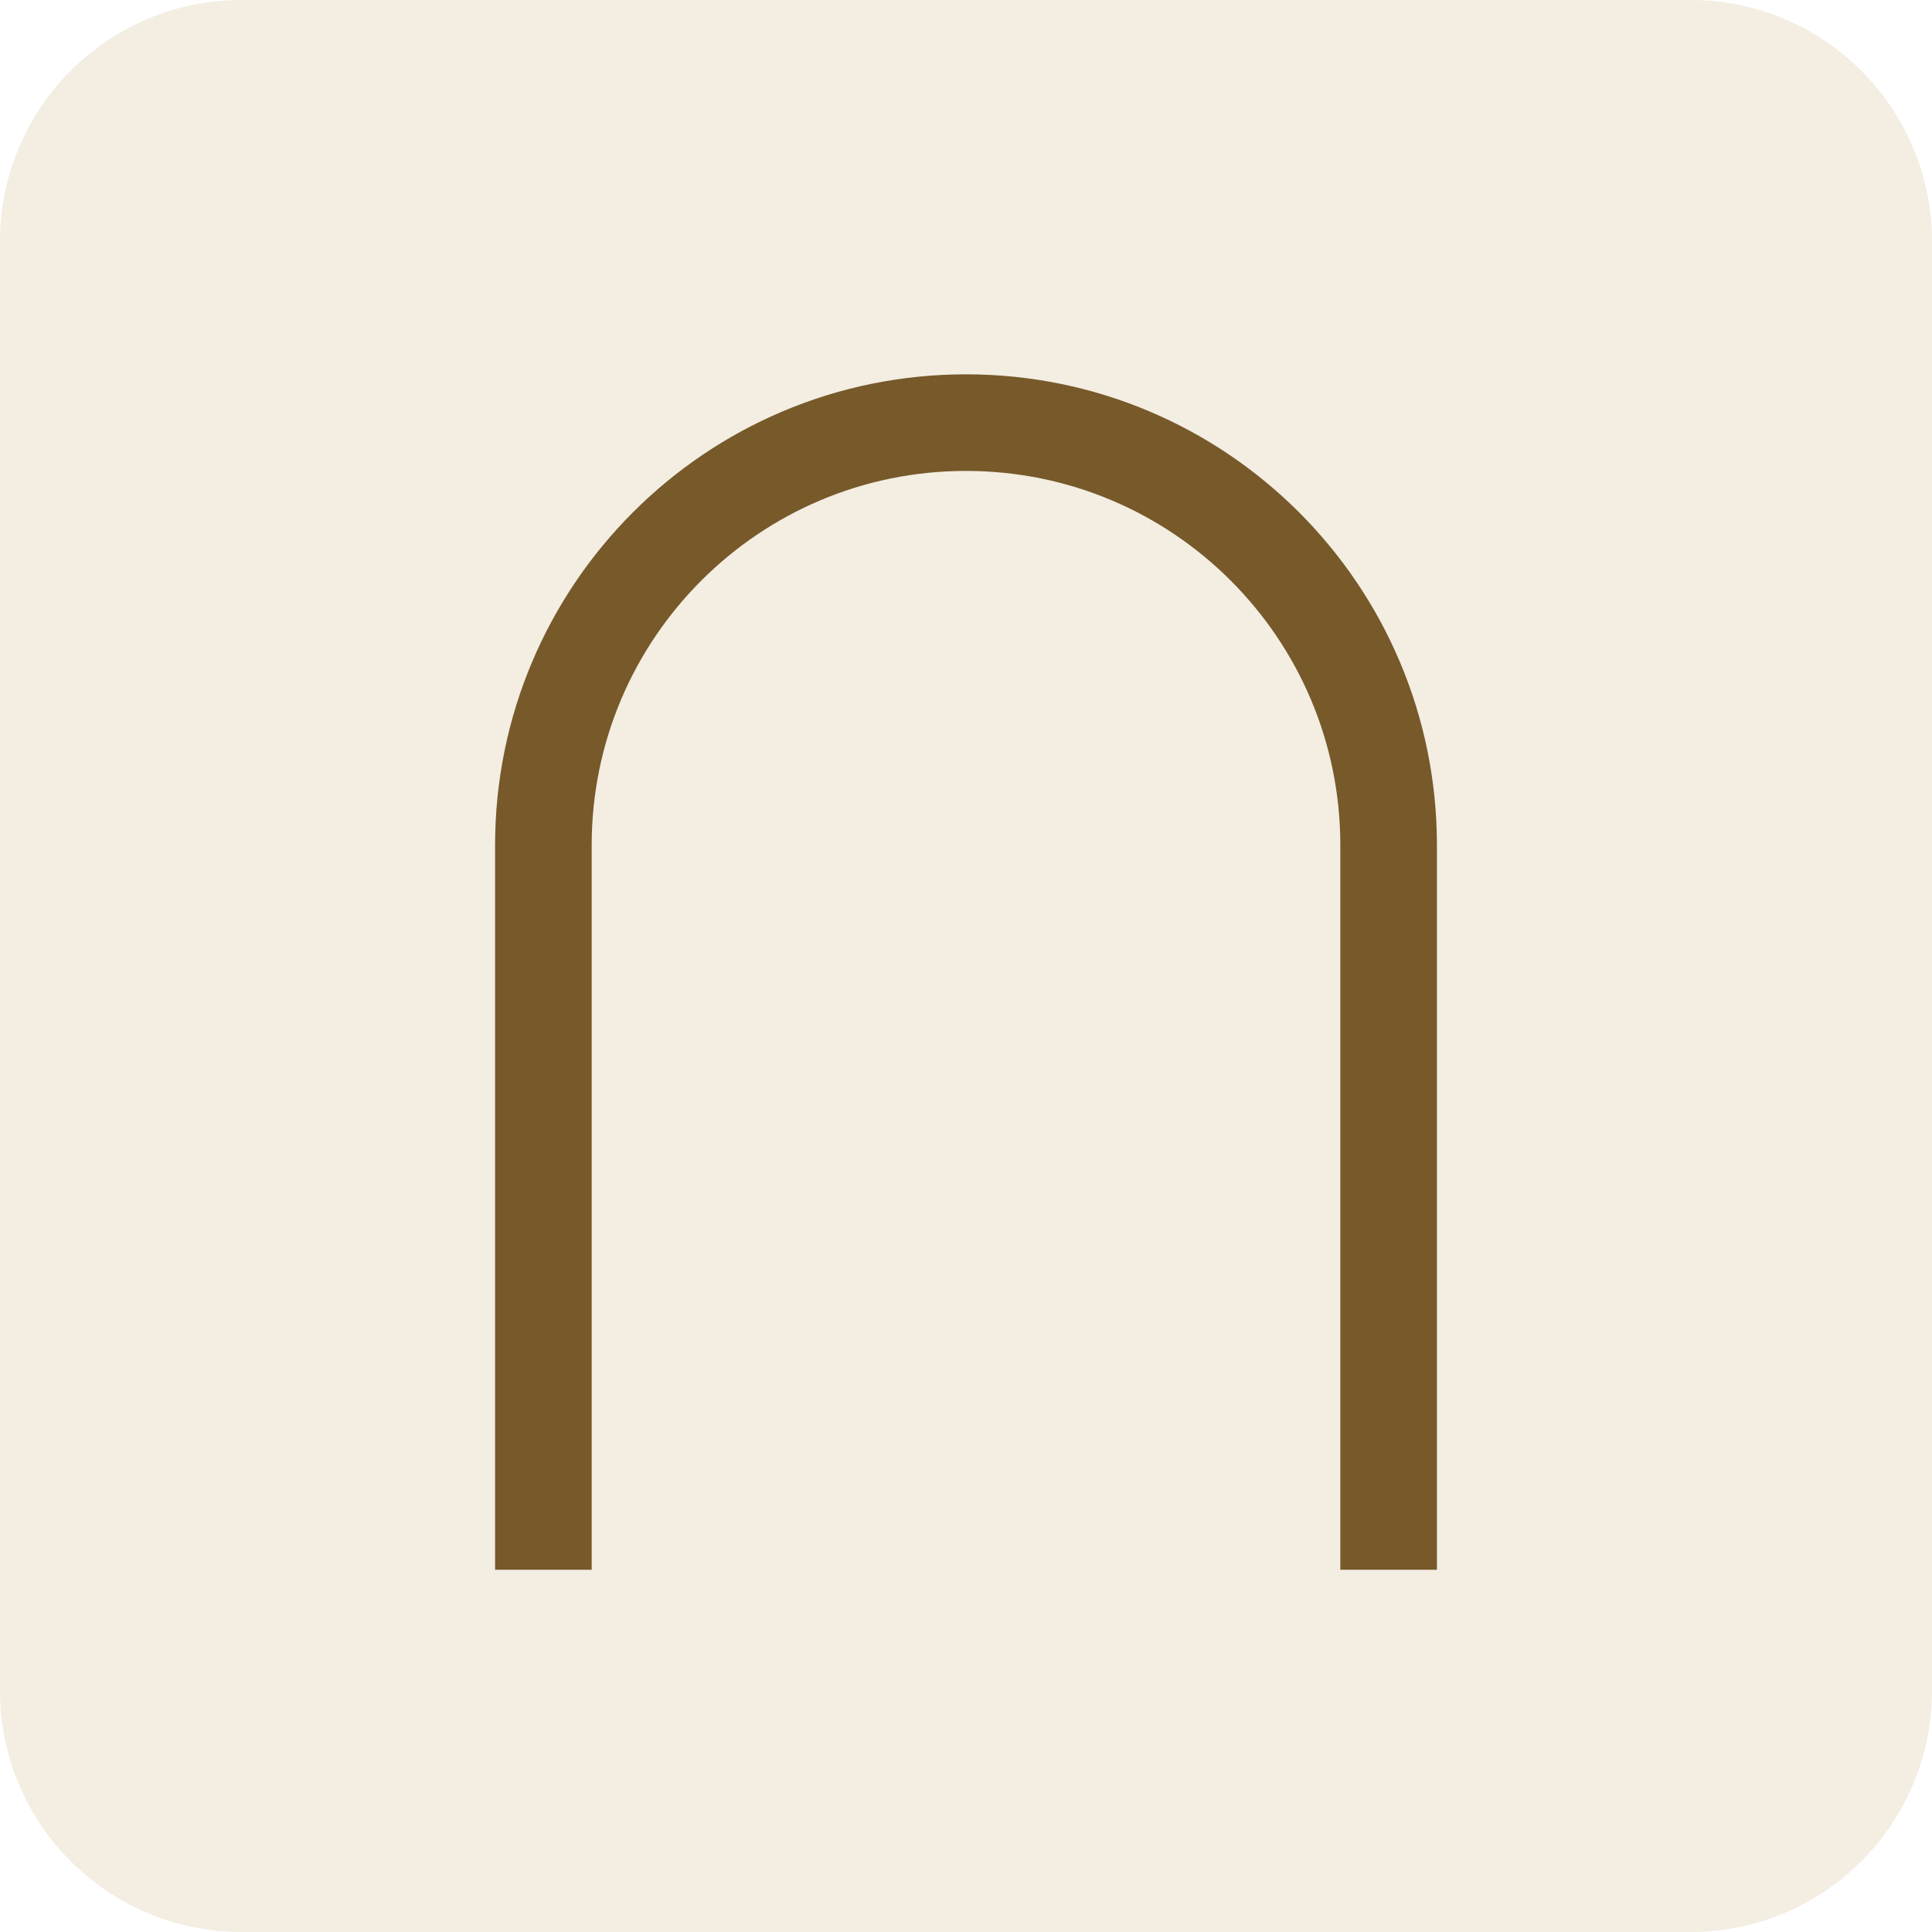
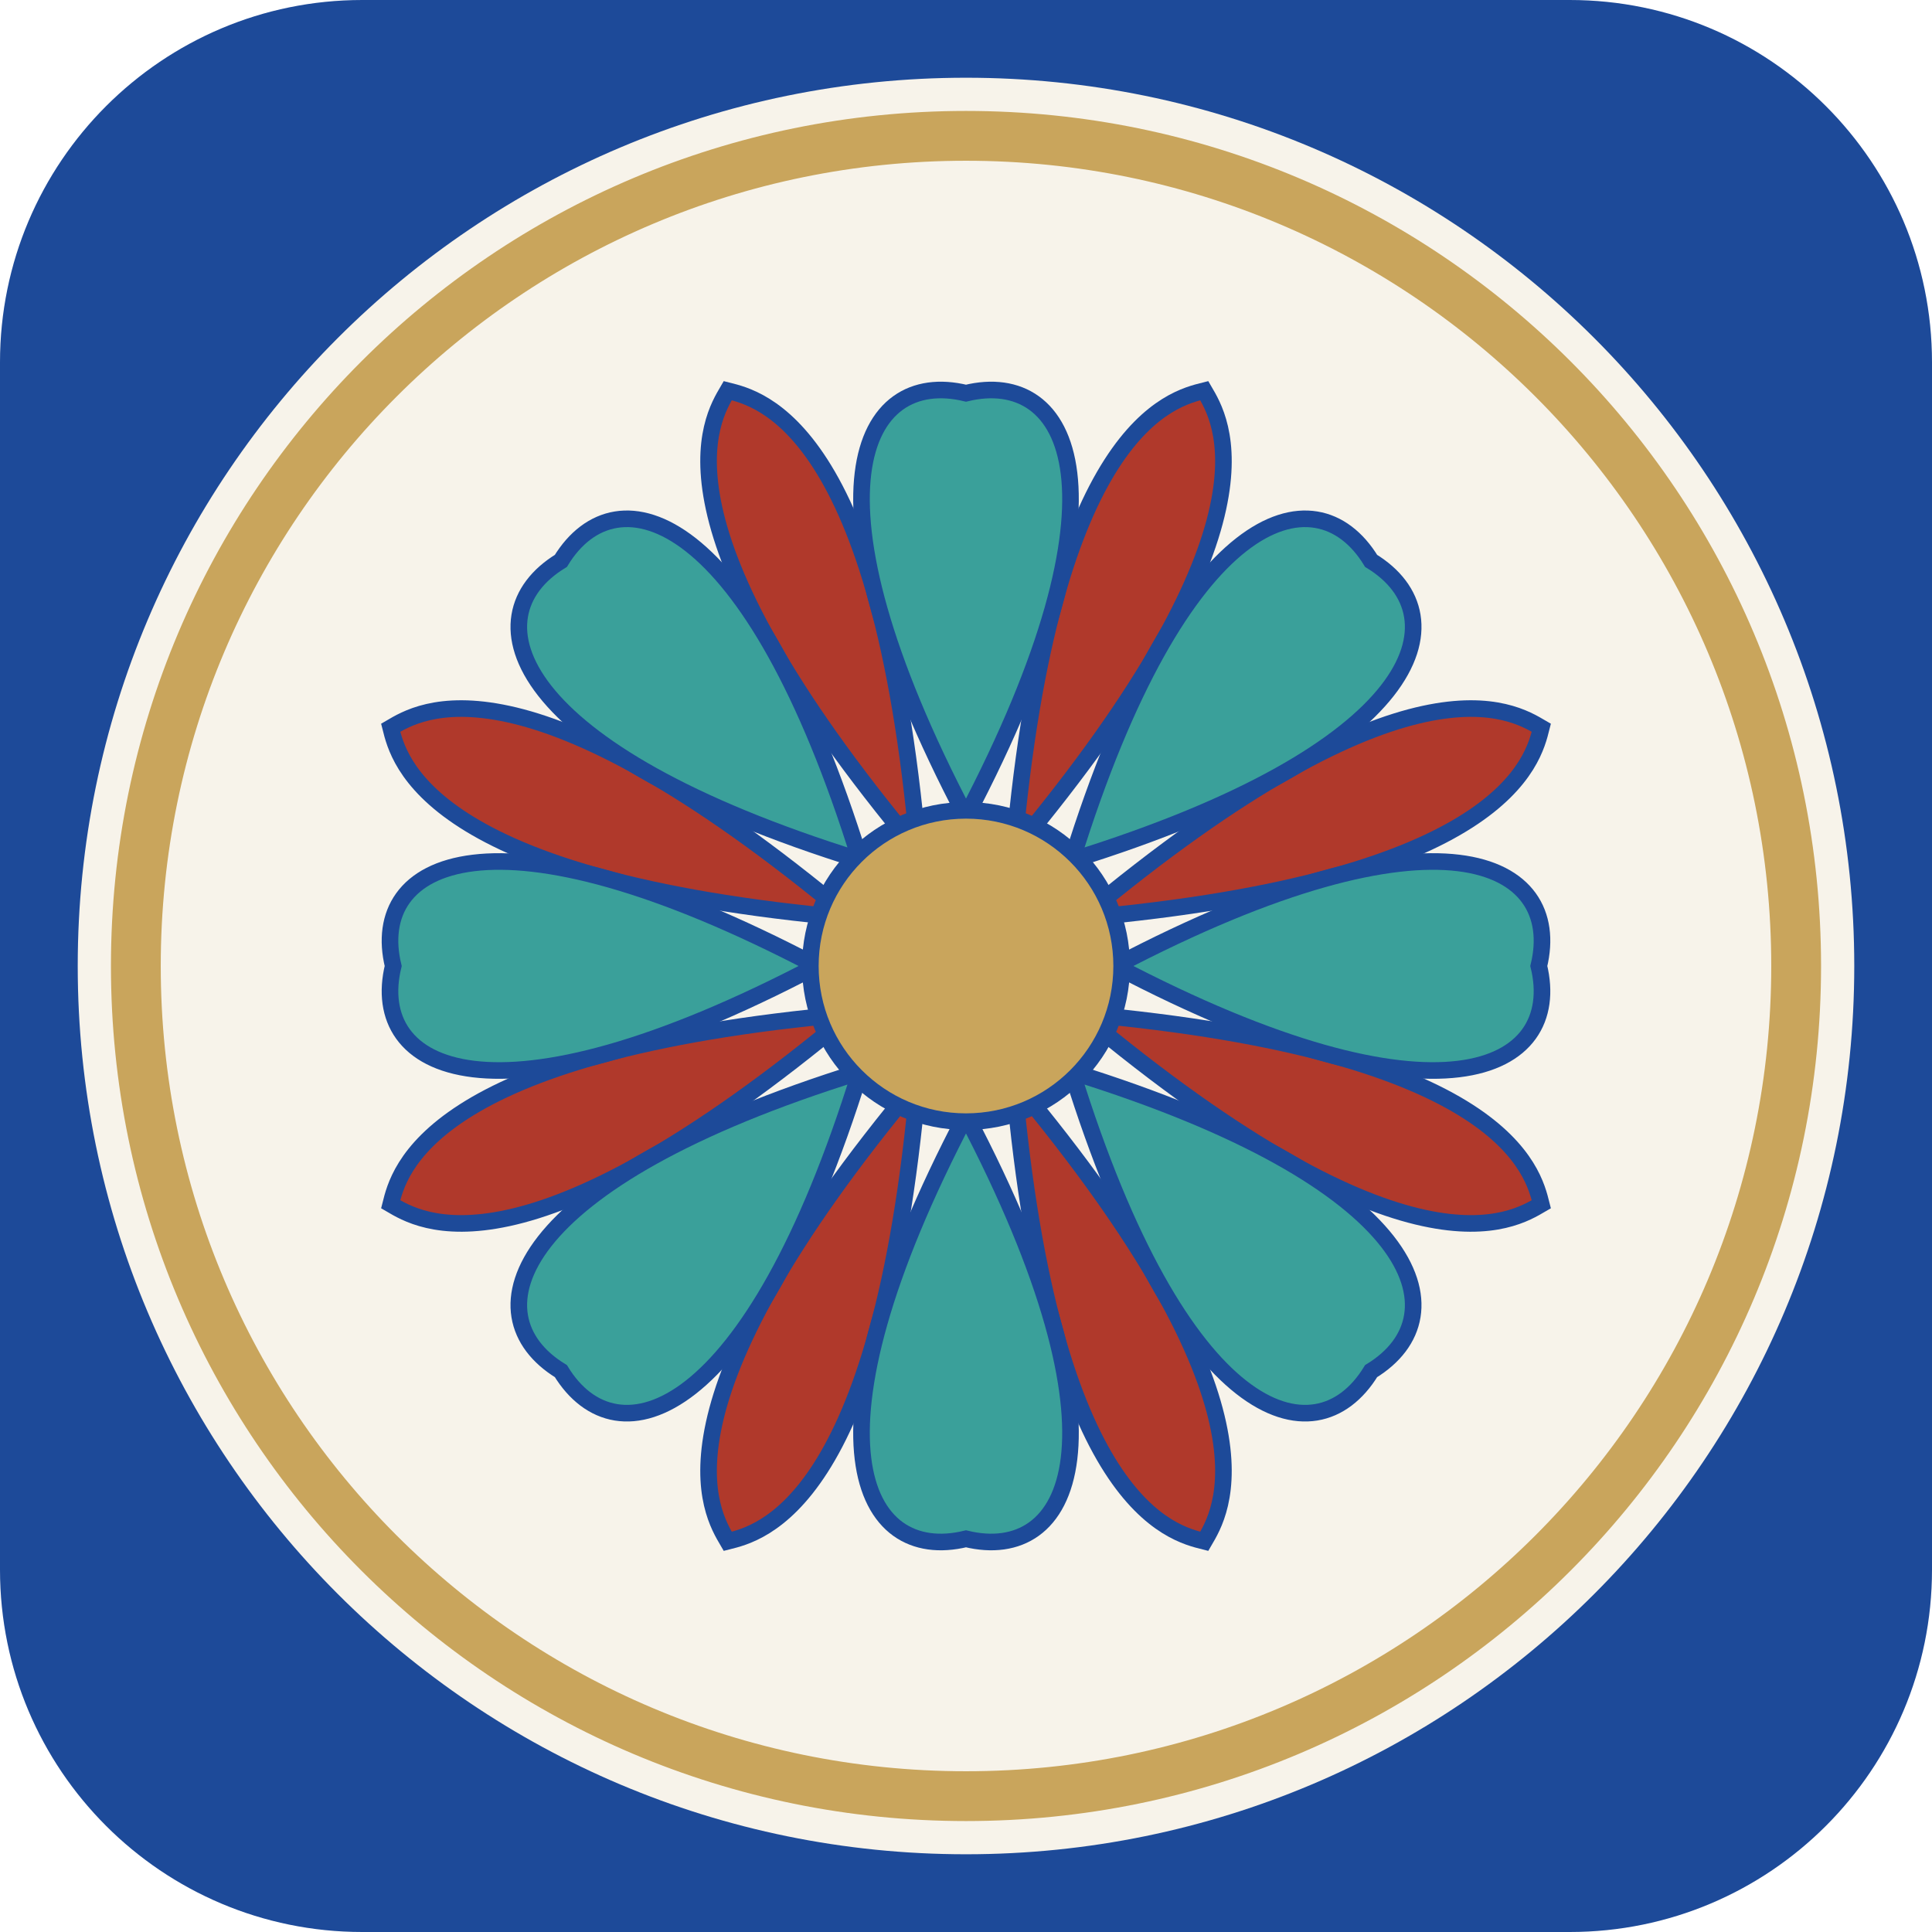
- <svg xmlns="http://www.w3.org/2000/svg" viewBox="0 0 32 32">
-   <rect width="32" height="32" rx="4" fill="#F3EDE2" />
-   <path d="M9 26V14a7 7 0 0 1 14 0v12" fill="none" stroke="#77592A" stroke-width="1.6" />
+ <svg xmlns="http://www.w3.org/2000/svg" viewBox="0 0 512 512">
+   <rect width="512" height="512" rx="96" fill="#1D4A99" />
+   <g transform="translate(256 256) scale(1.1)">
+     <circle r="214" fill="#F7F3EA" />
+     <circle r="200" fill="none" stroke="#C9A55C" stroke-width="12" />
+     <path d="M11.5 -27.7 C20.6 -130.4 49.9 -136.7 57.4 -138.6 C61.3 -131.9 77.6 -106.8 11.5 -27.7ZM27.7 -11.5 C106.8 -77.6 131.9 -61.3 138.6 -57.4 C136.7 -49.9 130.4 -20.6 27.7 -11.5ZM27.7 11.5 C130.4 20.6 136.7 49.9 138.6 57.4 C131.9 61.3 106.8 77.6 27.7 11.5ZM11.5 27.7 C77.6 106.8 61.3 131.9 57.4 138.6 C49.9 136.7 20.6 130.4 11.5 27.7ZM-11.5 27.7 C-20.6 130.4 -49.9 136.7 -57.4 138.6 C-61.3 131.9 -77.6 106.8 -11.5 27.7ZM-27.7 11.5 C-106.8 77.6 -131.9 61.3 -138.6 57.4 C-136.7 49.9 -130.4 20.6 -27.7 11.5ZM-27.7 -11.5 C-130.4 -20.6 -136.7 -49.9 -138.6 -57.4 C-131.9 -61.3 -106.8 -77.6 -27.7 -11.5ZM-11.5 -27.7 C-77.6 -106.8 -61.3 -131.9 -57.4 -138.6 C-49.9 -136.7 -20.6 -130.4 -11.5 -27.7Z" fill="#B0392B" stroke="#1D4A99" stroke-width="4" />
+     <path d="M0 -36 C-41.1 -114.3 -25.1 -144.1 0 -138 C25.1 -144.1 41.1 -114.3 0 -36ZM25.5 -25.5 C51.7 -109.9 84.1 -119.7 97.6 -97.6 C119.7 -84.1 109.9 -51.7 25.5 -25.5ZM36 0 C114.3 -41.1 144.1 -25.1 138 0 C144.1 25.1 114.3 41.1 36 0ZM25.5 25.5 C109.9 51.7 119.7 84.1 97.6 97.6 C84.1 119.7 51.7 109.9 25.5 25.5ZM0 36 C41.1 114.3 25.1 144.1 0 138 C-25.1 144.1 -41.1 114.3 0 36ZM-25.5 25.5 C-51.7 109.9 -84.1 119.7 -97.6 97.6 C-119.7 84.1 -109.9 51.7 -25.5 25.5ZM-36 0 C-114.3 41.1 -144.1 25.1 -138 0 C-144.1 -25.1 -114.3 -41.1 -36 0ZM-25.5 -25.5 C-109.9 -51.7 -119.7 -84.1 -97.6 -97.6 C-84.1 -119.7 -51.7 -109.9 -25.5 -25.5Z" fill="#3AA09A" stroke="#1D4A99" stroke-width="4" />
+     <circle r="37.5" fill="#C9A55C" stroke="#1D4A99" stroke-width="4" />
+   </g>
</svg>
